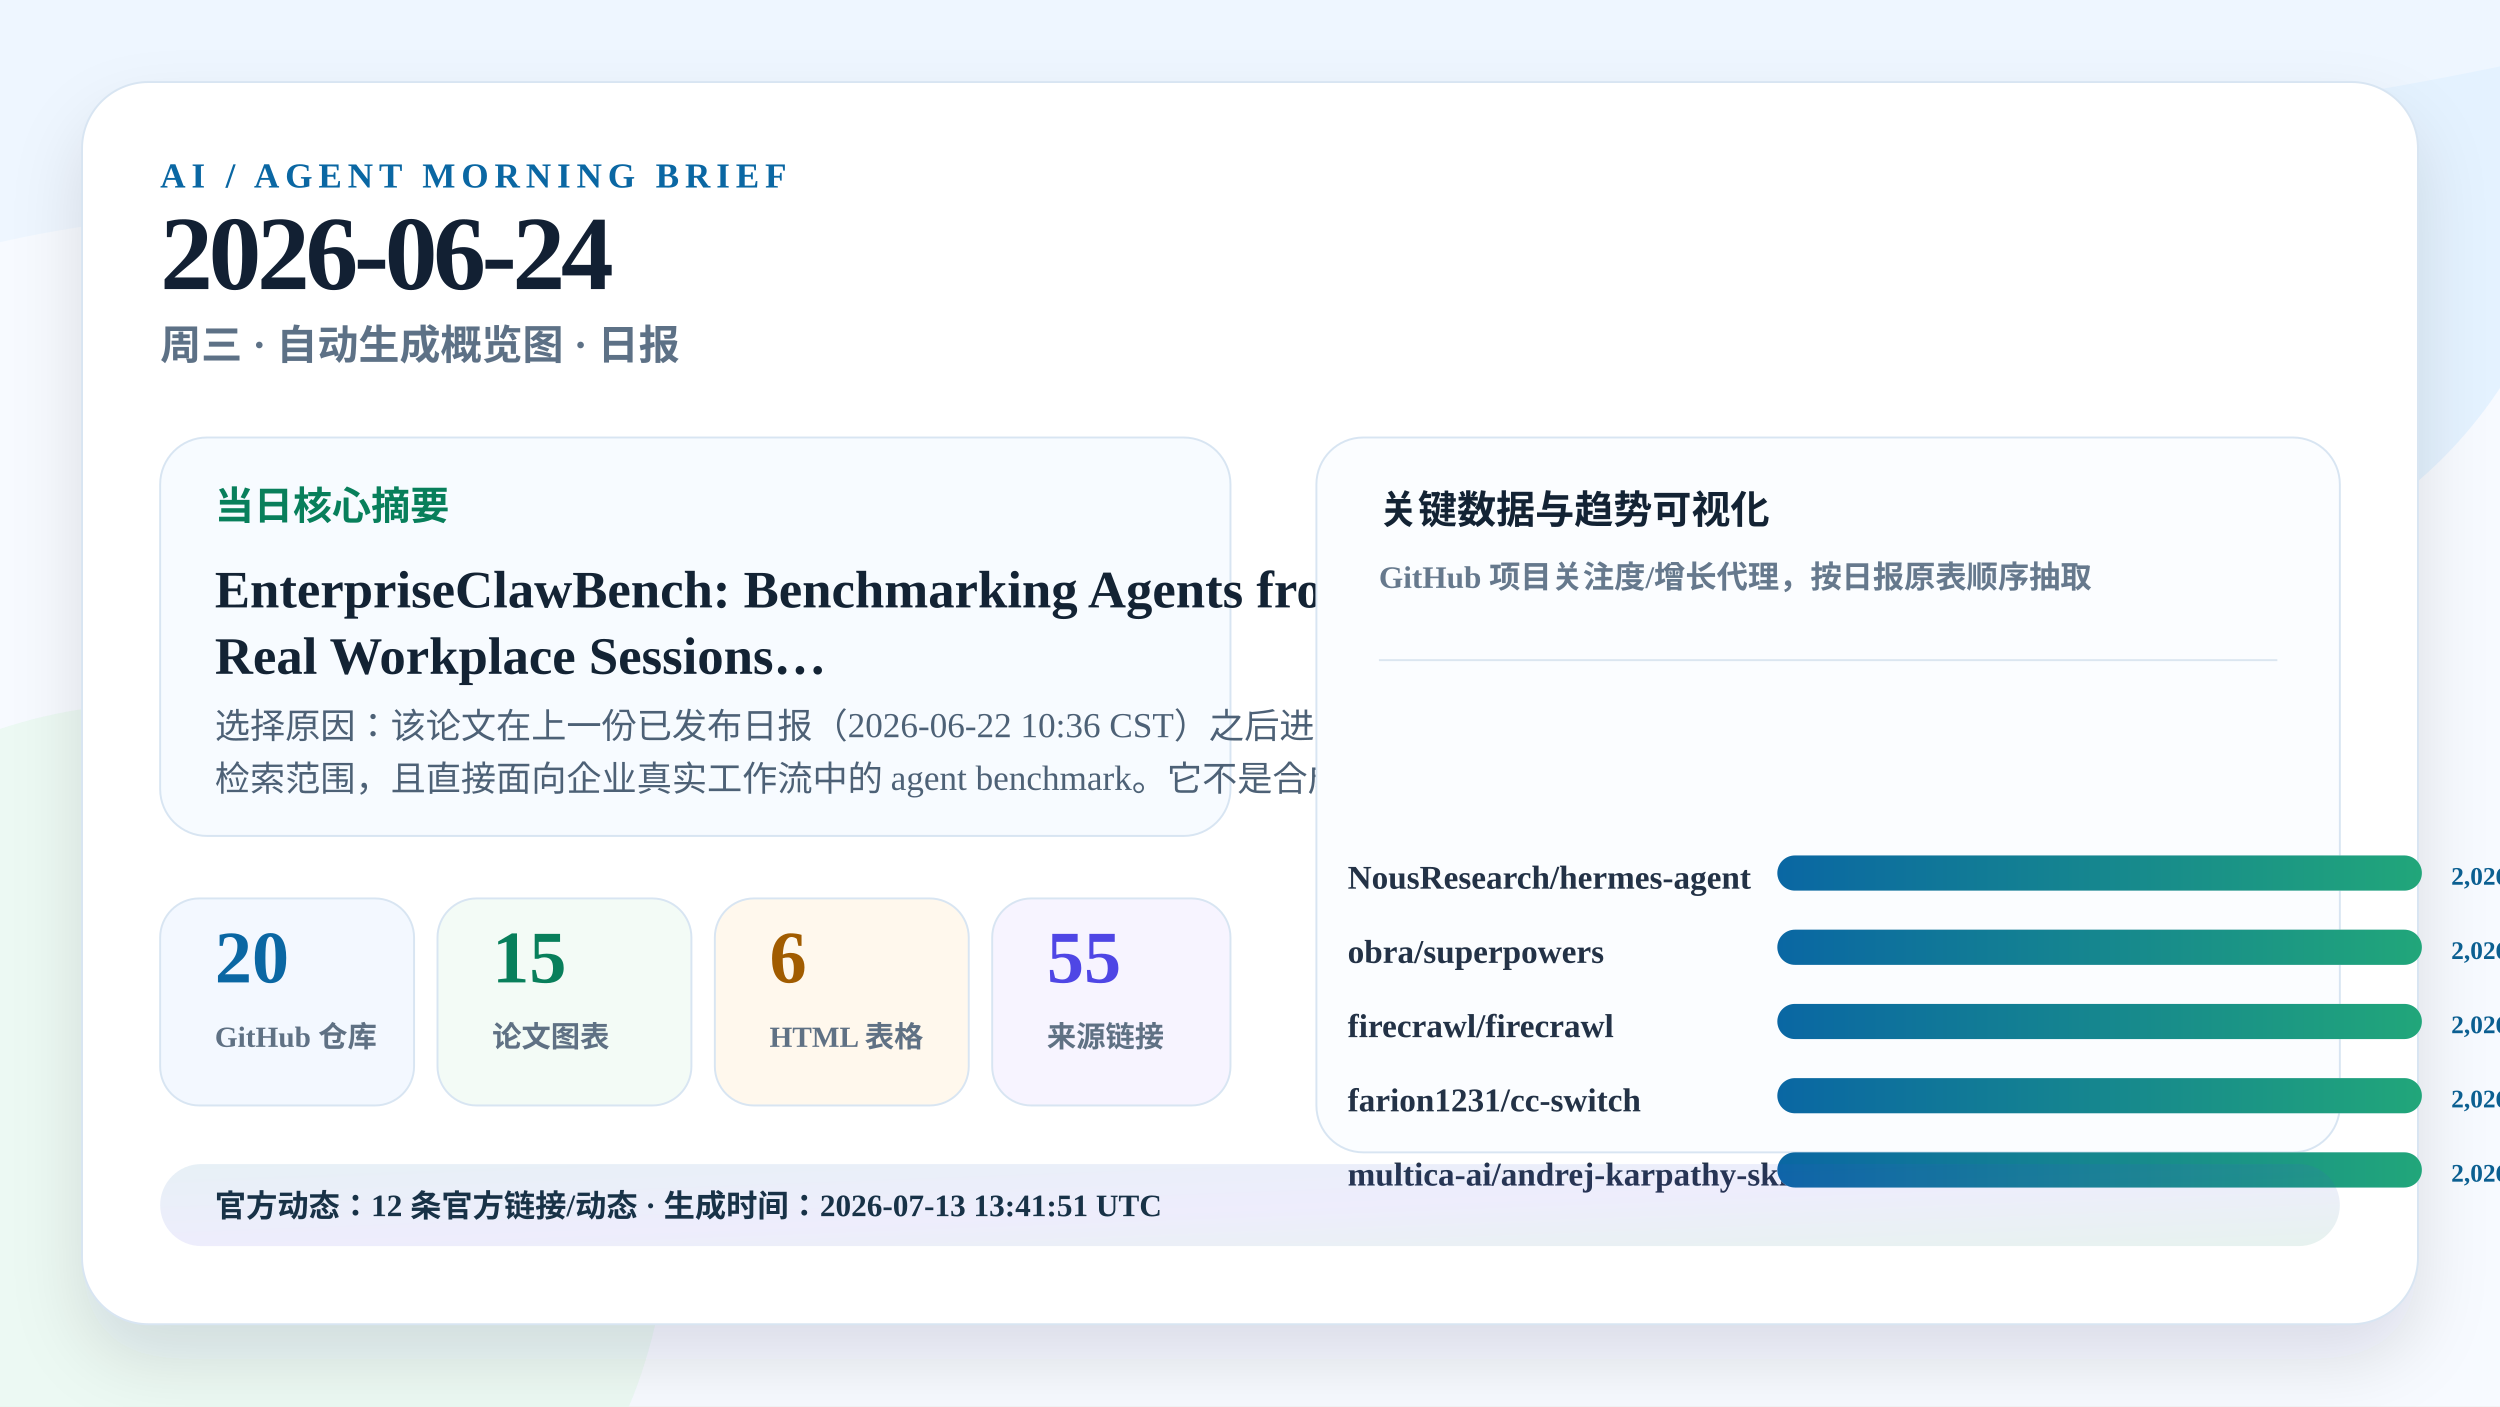
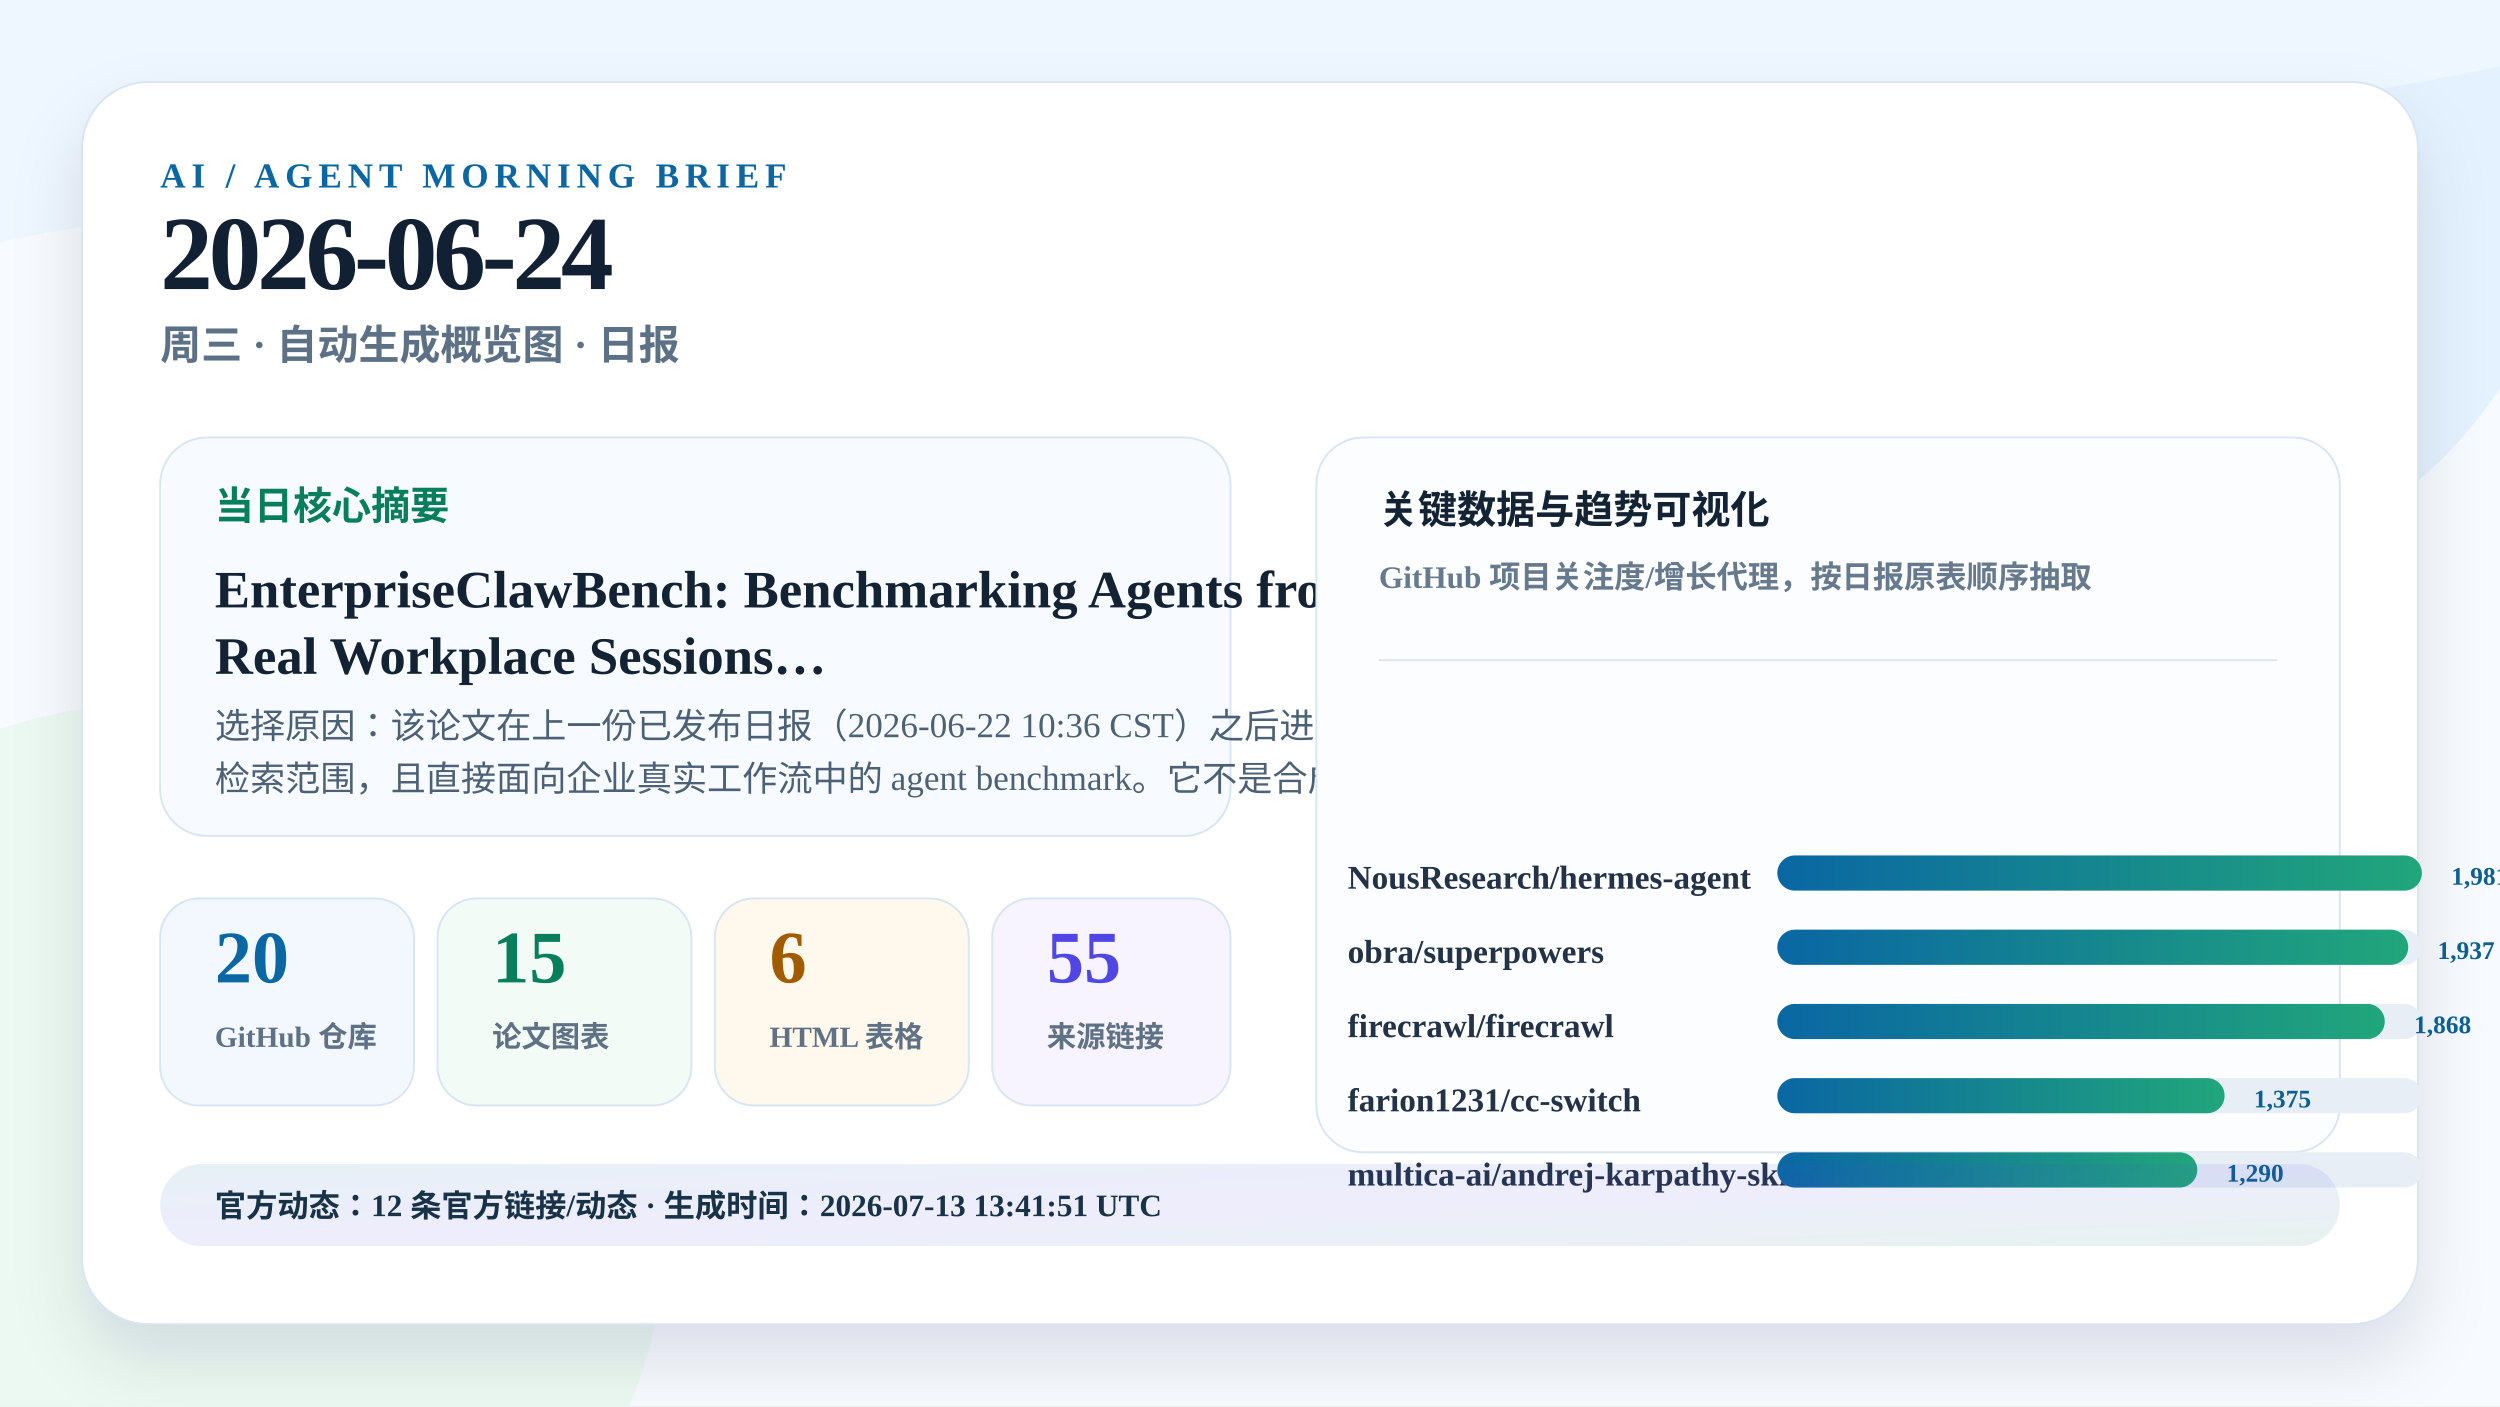
<svg xmlns="http://www.w3.org/2000/svg" width="1280" height="720" viewBox="0 0 1280 720" role="img" aria-label="2026-06-24 AI Agent 晨间简报概览">
  <defs>
    <linearGradient id="accent" x1="0" y1="0" x2="1" y2="1">
      <stop offset="0%" stop-color="#0a67a3" />
      <stop offset="52%" stop-color="#4f46e5" />
      <stop offset="100%" stop-color="#087f5b" />
    </linearGradient>
    <linearGradient id="barGradient" x1="0" y1="0" x2="1" y2="0">
      <stop offset="0%" stop-color="#0a67a3" />
      <stop offset="100%" stop-color="#21a67a" />
    </linearGradient>
    <filter id="shadow" x="-10%" y="-10%" width="120%" height="130%">
      <feDropShadow dx="0" dy="18" stdDeviation="18" flood-color="#102030" flood-opacity="0.12" />
    </filter>
  </defs>
  <rect width="1280" height="720" fill="#f7faff" />
  <circle cx="1088" cy="72" r="230" fill="#dfefff" opacity="0.78" />
  <circle cx="82" cy="620" r="260" fill="#e7f8ef" opacity="0.72" />
  <path d="M0 124 C220 74 360 176 552 124 C790 60 980 96 1280 34 L1280 0 L0 0 Z" fill="#eef6ff" />
  <rect x="42" y="42" width="1196" height="636" rx="34" fill="white" filter="url(#shadow)" />
  <rect x="42" y="42" width="1196" height="636" rx="34" fill="none" stroke="#d8e5f2" />
  <text x="82" y="96" font-size="18" font-weight="800" letter-spacing="3" fill="#0a67a3">AI / AGENT MORNING BRIEF</text>
  <text x="82" y="148" font-size="54" font-weight="850" letter-spacing="-2.2" fill="#122033">2026-06-24</text>
  <text x="82" y="184" font-size="21" font-weight="650" fill="#5d7186">周三 · 自动生成概览图 · 日报</text>
  <rect x="82" y="224" width="548" height="204" rx="24" fill="#f7fbff" stroke="#d8e5f2" />
  <text x="110" y="266" font-size="20" font-weight="800" fill="#087f5b">当日核心摘要</text>
  <text x="110" y="311" font-size="27" font-weight="850" fill="#132334">EnterpriseClawBench: Benchmarking Agents from</text>
  <text x="110" y="345" font-size="27" font-weight="850" fill="#132334">Real Workplace Sessions…</text>
  <text x="110" y="378" font-size="18" font-weight="500" fill="#4d6176">选择原因：该论文在上一份已发布日报（2026-06-22 10:36 CST）之后进入本轮</text>
  <text x="110" y="405" font-size="18" font-weight="500" fill="#4d6176">检索范围，且直接面向企业真实工作流中的 agent benchmark。它不是合成玩具…</text>
  <g>
    <rect x="82" y="460" width="130" height="106" rx="20" fill="#f3f8ff" stroke="#d8e5f2" />
    <text x="110" y="503" font-size="38" font-weight="850" fill="#0a67a3">20</text>
    <text x="110" y="536" font-size="15" font-weight="700" fill="#5f7184">GitHub 仓库</text>
    <rect x="224" y="460" width="130" height="106" rx="20" fill="#f3fbf6" stroke="#d8e5f2" />
    <text x="252" y="503" font-size="38" font-weight="850" fill="#087f5b">15</text>
    <text x="252" y="536" font-size="15" font-weight="700" fill="#5f7184">论文图表</text>
    <rect x="366" y="460" width="130" height="106" rx="20" fill="#fff8ed" stroke="#d8e5f2" />
    <text x="394" y="503" font-size="38" font-weight="850" fill="#a15c00">6</text>
    <text x="394" y="536" font-size="15" font-weight="700" fill="#5f7184">HTML 表格</text>
    <rect x="508" y="460" width="122" height="106" rx="20" fill="#f7f4ff" stroke="#d8e5f2" />
    <text x="536" y="503" font-size="38" font-weight="850" fill="#4f46e5">55</text>
    <text x="536" y="536" font-size="15" font-weight="700" fill="#5f7184">来源链接</text>
  </g>
  <rect x="674" y="224" width="524" height="366" rx="24" fill="#fbfdff" stroke="#d8e5f2" />
  <text x="706" y="268" font-size="20" font-weight="850" fill="#132334">关键数据与趋势可视化</text>
  <text x="706" y="301" font-size="16" font-weight="600" fill="#66798d">GitHub 项目关注度/增长代理，按日报原表顺序抽取</text>
  <path d="M706 338 H1166" stroke="#dbe6f0" />
  <text x="690" y="455" font-size="17" font-weight="650" fill="#233246">NousResearch/hermes-agent</text>
  <rect x="910" y="438" width="330" height="18" rx="9" fill="#e8eef6" />
  <rect x="910" y="438" width="330" height="18" rx="9" fill="url(#barGradient)" />
-   <text x="1255" y="453" font-size="13" font-weight="700" fill="#0b5f91">2,026</text>
+   <text x="1255" y="453" font-size="13" font-weight="700" fill="#0b5f91">1,981</text>
  <text x="690" y="493" font-size="17" font-weight="650" fill="#233246">obra/superpowers</text>
  <rect x="910" y="476" width="330" height="18" rx="9" fill="#e8eef6" />
-   <rect x="910" y="476" width="330" height="18" rx="9" fill="url(#barGradient)" />
-   <text x="1255" y="491" font-size="13" font-weight="700" fill="#0b5f91">2,026</text>
+   <rect x="910" y="476" width="323" height="18" rx="9" fill="url(#barGradient)" />
+   <text x="1248" y="491" font-size="13" font-weight="700" fill="#0b5f91">1,937</text>
  <text x="690" y="531" font-size="17" font-weight="650" fill="#233246">firecrawl/firecrawl</text>
  <rect x="910" y="514" width="330" height="18" rx="9" fill="#e8eef6" />
-   <rect x="910" y="514" width="330" height="18" rx="9" fill="url(#barGradient)" />
-   <text x="1255" y="529" font-size="13" font-weight="700" fill="#0b5f91">2,026</text>
+   <rect x="910" y="514" width="311" height="18" rx="9" fill="url(#barGradient)" />
+   <text x="1236" y="529" font-size="13" font-weight="700" fill="#0b5f91">1,868</text>
  <text x="690" y="569" font-size="17" font-weight="650" fill="#233246">farion1231/cc-switch</text>
  <rect x="910" y="552" width="330" height="18" rx="9" fill="#e8eef6" />
-   <rect x="910" y="552" width="330" height="18" rx="9" fill="url(#barGradient)" />
-   <text x="1255" y="567" font-size="13" font-weight="700" fill="#0b5f91">2,026</text>
+   <rect x="910" y="552" width="229" height="18" rx="9" fill="url(#barGradient)" />
+   <text x="1154" y="567" font-size="13" font-weight="700" fill="#0b5f91">1,375</text>
  <text x="690" y="607" font-size="17" font-weight="650" fill="#233246">multica-ai/andrej-karpathy-skills</text>
  <rect x="910" y="590" width="330" height="18" rx="9" fill="#e8eef6" />
-   <rect x="910" y="590" width="330" height="18" rx="9" fill="url(#barGradient)" />
-   <text x="1255" y="605" font-size="13" font-weight="700" fill="#0b5f91">2,026</text>
+   <rect x="910" y="590" width="215" height="18" rx="9" fill="url(#barGradient)" />
+   <text x="1140" y="605" font-size="13" font-weight="700" fill="#0b5f91">1,290</text>
  <rect x="82" y="596" width="1116" height="42" rx="21" fill="url(#accent)" opacity="0.10" />
  <text x="110" y="623" font-size="16" font-weight="750" fill="#183247">官方动态：12 条官方链接/动态 · 生成时间：2026-07-13 13:41:51 UTC</text>
</svg>
